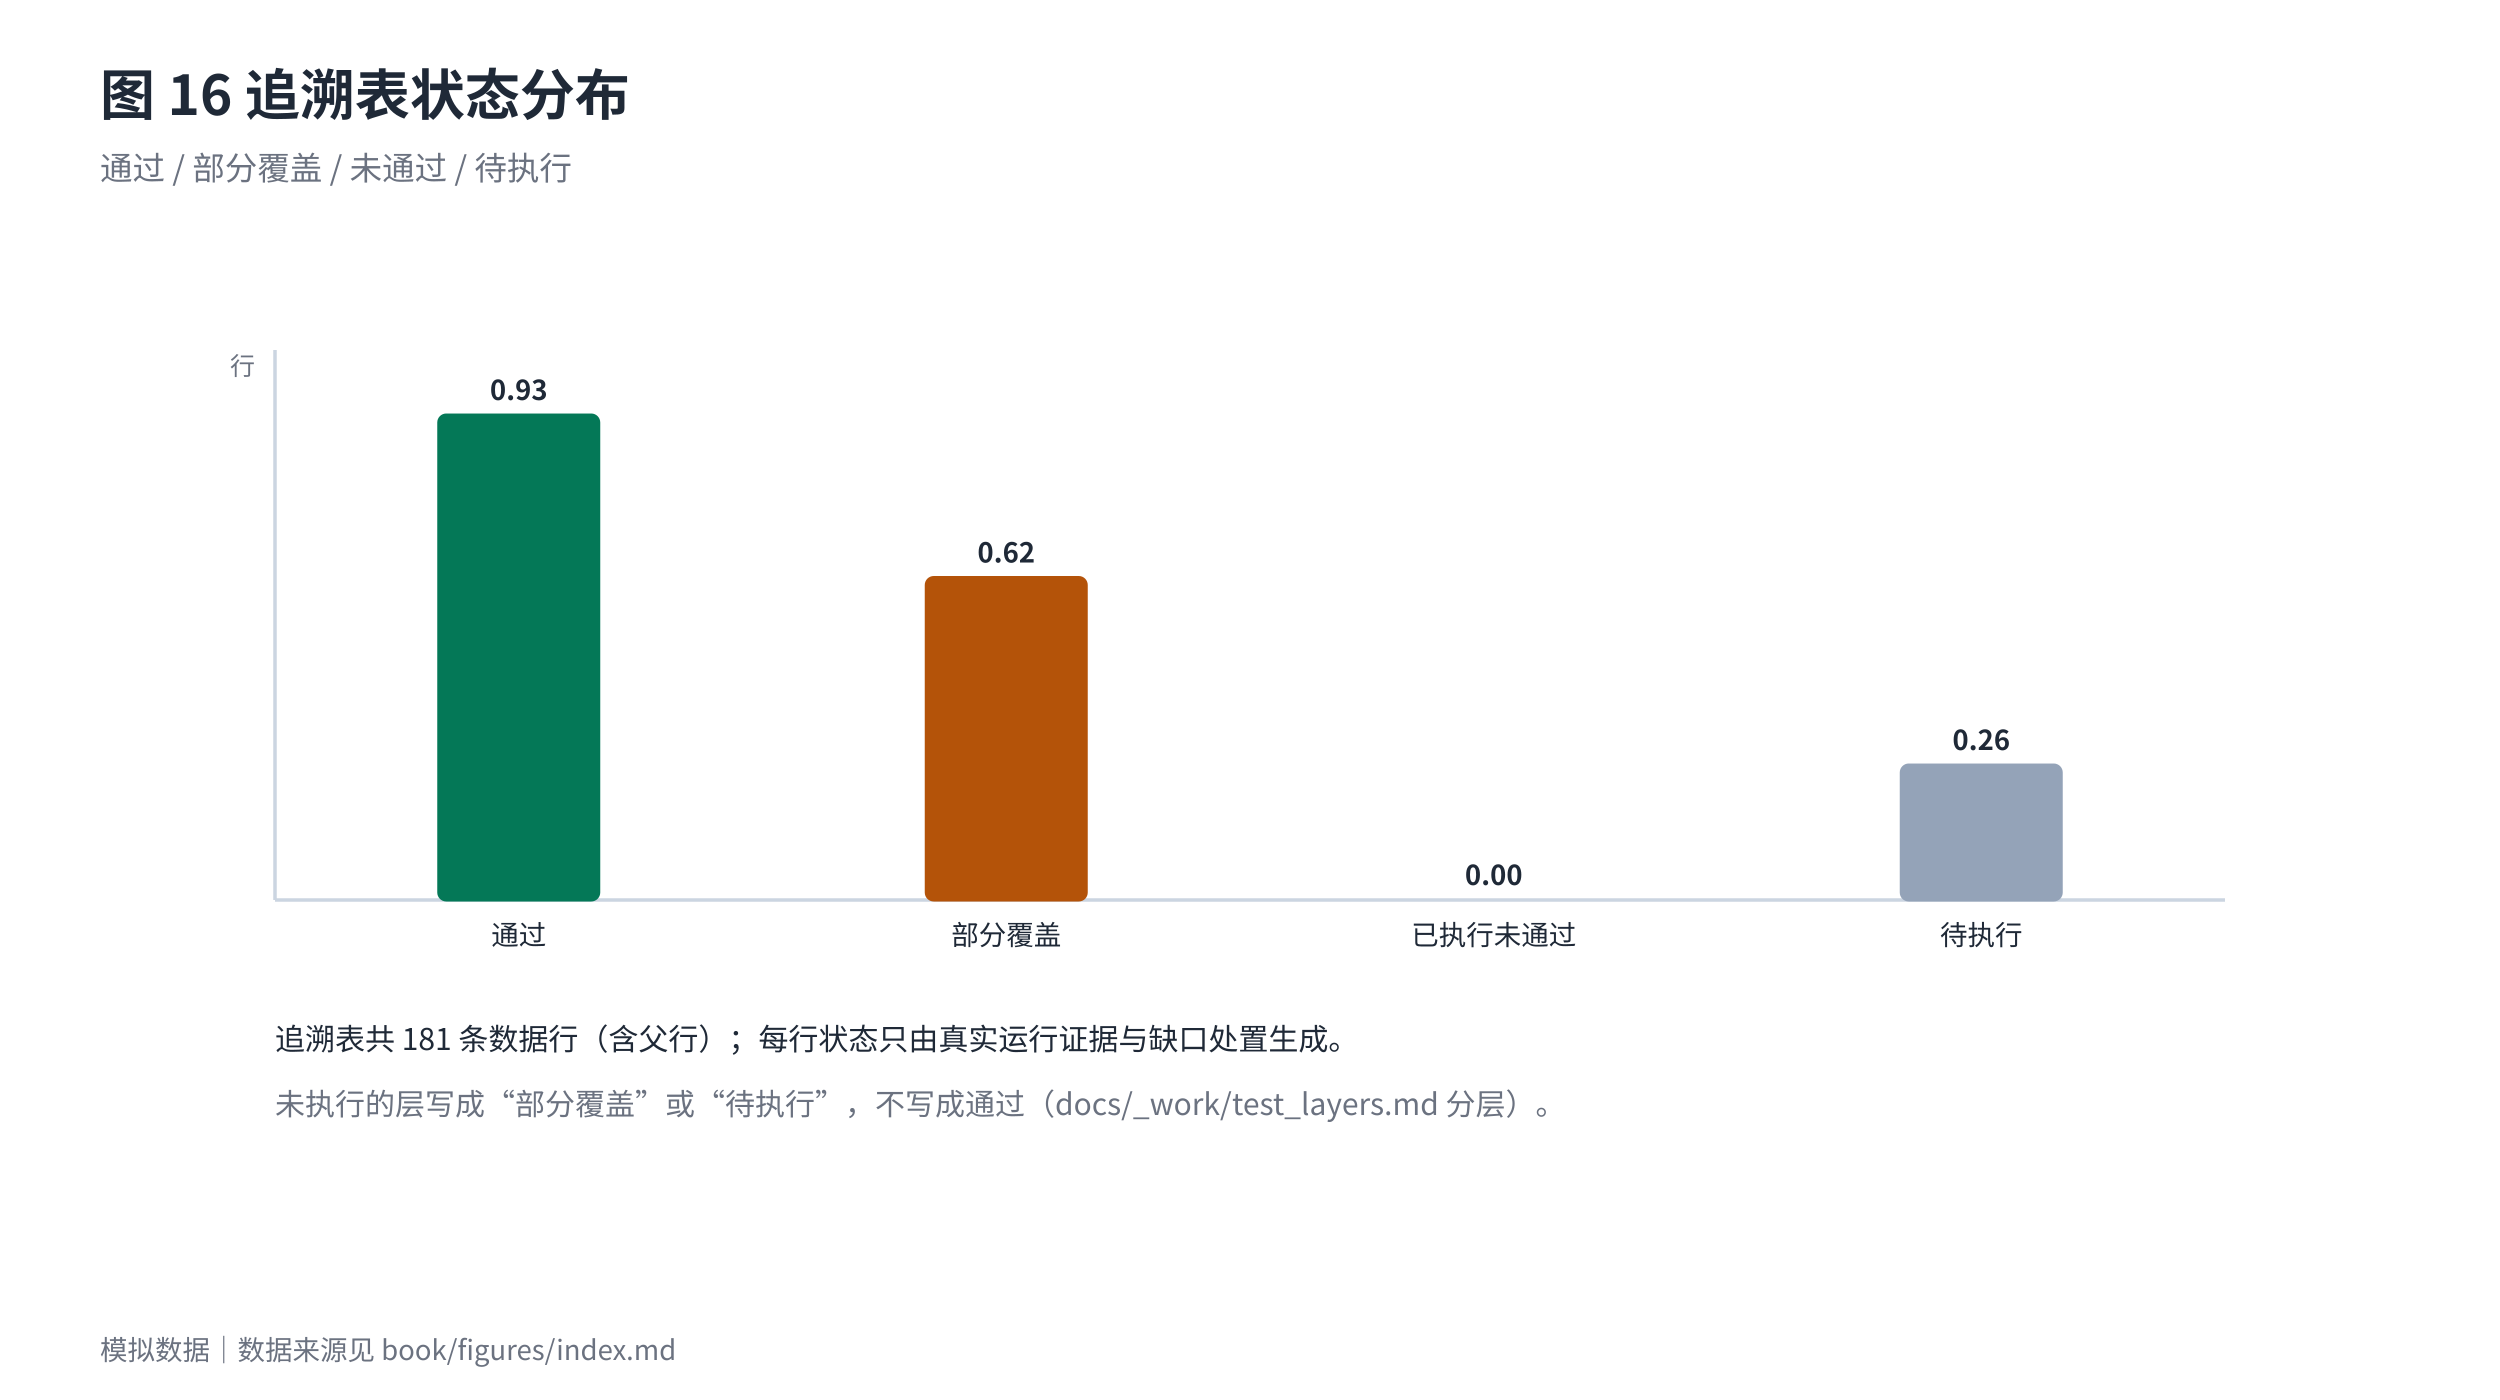
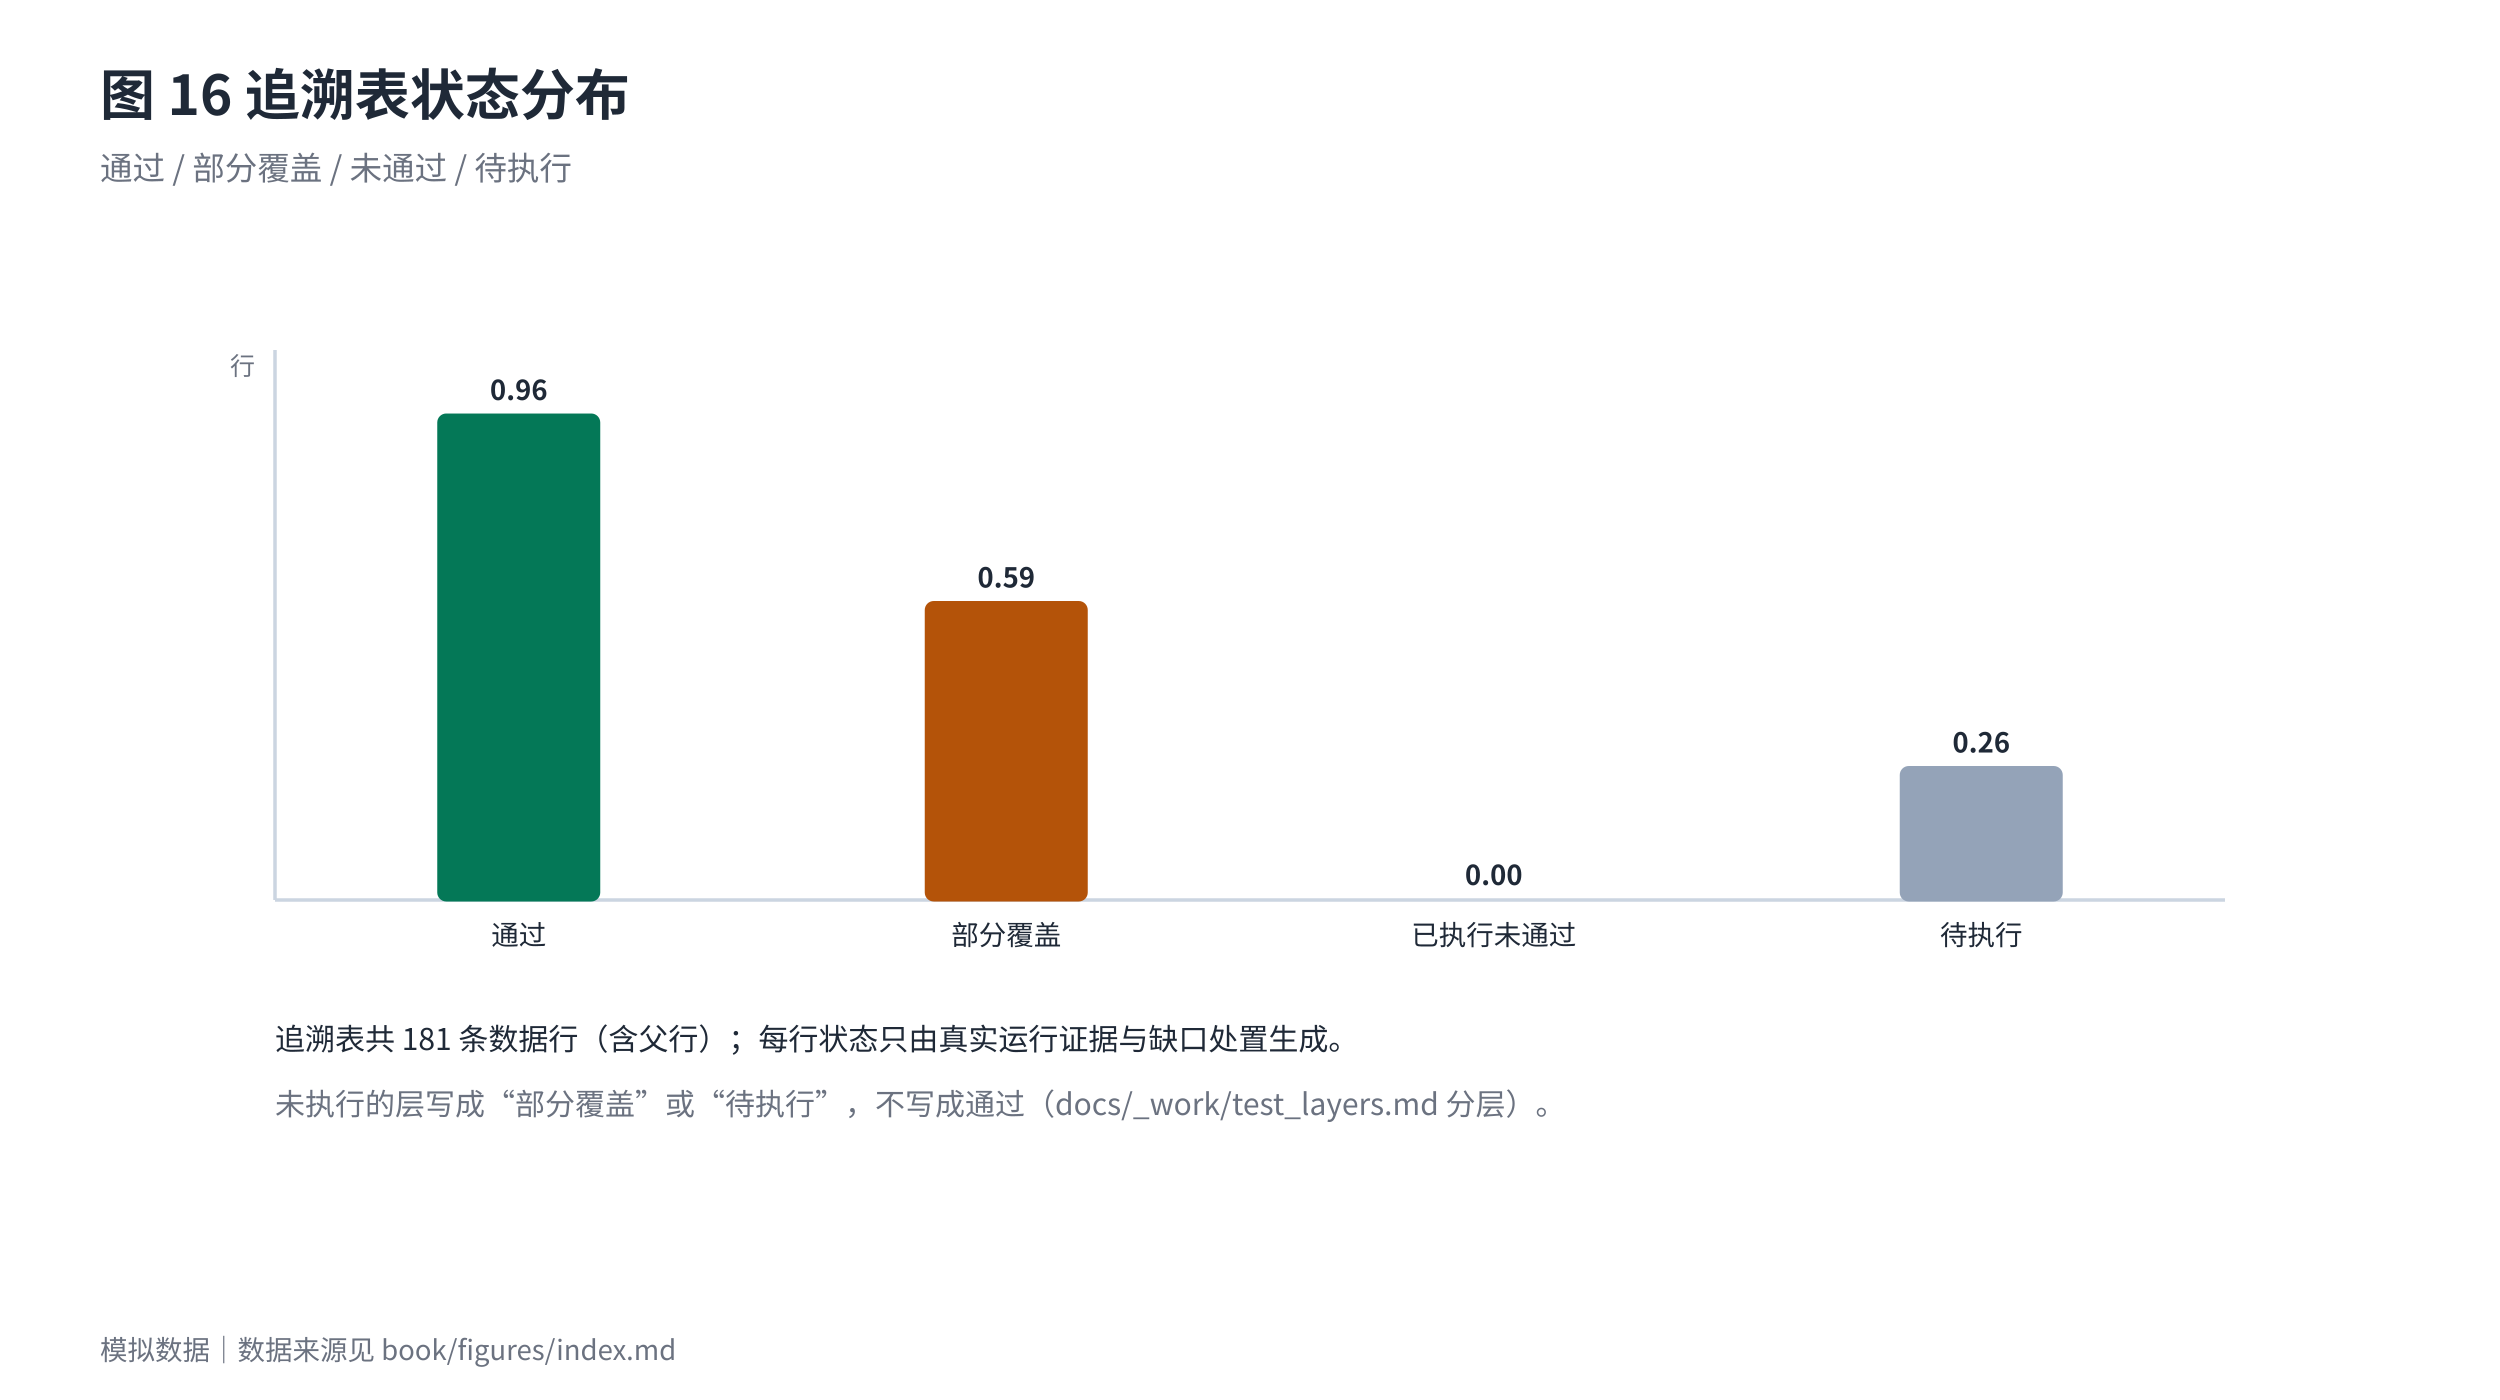
<svg xmlns="http://www.w3.org/2000/svg" viewBox="0 0 1000 560" width="1000" height="560" role="img" aria-label="图 16 追溯表状态分布">
  <rect x="0" y="0" width="1000" height="560" rx="0" fill="#ffffff" stroke="#ffffff" stroke-width="1.2" />
  <text x="40" y="46" font-size="22" font-family="'Noto Sans CJK SC','Microsoft YaHei',sans-serif" text-anchor="start" font-weight="bold" fill="#1f2937">图 16 追溯表状态分布</text>
  <text x="40" y="72" font-size="13" font-family="'Noto Sans CJK SC','Microsoft YaHei',sans-serif" text-anchor="start" font-weight="normal" fill="#6b7280">通过 / 部分覆盖 / 未通过 / 待执行</text>
  <line x1="110" y1="360" x2="890" y2="360" stroke="#cbd5e1" stroke-width="1.4" />
  <line x1="110" y1="140" x2="110" y2="360" stroke="#cbd5e1" stroke-width="1.4" />
  <rect x="175.5" y="166" width="64" height="194" rx="3" fill="#047857" stroke="#047857" stroke-width="1.2" />
-   <text x="207.5" y="160" font-size="11" font-family="'Noto Sans CJK SC','Microsoft YaHei',sans-serif" text-anchor="middle" font-weight="bold" fill="#1f2937">0.93</text>
+   <text x="207.5" y="160" font-size="11" font-family="'Noto Sans CJK SC','Microsoft YaHei',sans-serif" text-anchor="middle" font-weight="bold" fill="#1f2937">0.96</text>
  <text x="207.5" y="378" font-size="11" font-family="'Noto Sans CJK SC','Microsoft YaHei',sans-serif" text-anchor="middle" font-weight="normal" fill="#1f2937">通过</text>
-   <rect x="370.5" y="231" width="64" height="129" rx="3" fill="#b45309" stroke="#b45309" stroke-width="1.2" />
-   <text x="402.5" y="225" font-size="11" font-family="'Noto Sans CJK SC','Microsoft YaHei',sans-serif" text-anchor="middle" font-weight="bold" fill="#1f2937">0.62</text>
+   <rect x="370.5" y="241" width="64" height="119" rx="3" fill="#b45309" stroke="#b45309" stroke-width="1.2" />
+   <text x="402.5" y="235" font-size="11" font-family="'Noto Sans CJK SC','Microsoft YaHei',sans-serif" text-anchor="middle" font-weight="bold" fill="#1f2937">0.59</text>
  <text x="402.5" y="378" font-size="11" font-family="'Noto Sans CJK SC','Microsoft YaHei',sans-serif" text-anchor="middle" font-weight="normal" fill="#1f2937">部分覆盖</text>
  <rect x="565.5" y="360" width="64" height="0" rx="3" fill="#b91c1c" stroke="#b91c1c" stroke-width="1.2" />
  <text x="597.5" y="354" font-size="11" font-family="'Noto Sans CJK SC','Microsoft YaHei',sans-serif" text-anchor="middle" font-weight="bold" fill="#1f2937">0.00</text>
  <text x="597.5" y="378" font-size="11" font-family="'Noto Sans CJK SC','Microsoft YaHei',sans-serif" text-anchor="middle" font-weight="normal" fill="#1f2937">已执行未通过</text>
-   <rect x="760.5" y="306" width="64" height="54" rx="3" fill="#94a3b8" stroke="#94a3b8" stroke-width="1.2" />
-   <text x="792.5" y="300" font-size="11" font-family="'Noto Sans CJK SC','Microsoft YaHei',sans-serif" text-anchor="middle" font-weight="bold" fill="#1f2937">0.26</text>
+   <rect x="760.5" y="307" width="64" height="53" rx="3" fill="#94a3b8" stroke="#94a3b8" stroke-width="1.2" />
+   <text x="792.5" y="301" font-size="11" font-family="'Noto Sans CJK SC','Microsoft YaHei',sans-serif" text-anchor="middle" font-weight="bold" fill="#1f2937">0.26</text>
  <text x="792.5" y="378" font-size="11" font-family="'Noto Sans CJK SC','Microsoft YaHei',sans-serif" text-anchor="middle" font-weight="normal" fill="#1f2937">待执行</text>
  <text x="102" y="150" font-size="10" font-family="'Noto Sans CJK SC','Microsoft YaHei',sans-serif" text-anchor="end" font-weight="normal" fill="#6b7280">行</text>
  <text x="110" y="420" font-size="12" font-family="'Noto Sans CJK SC','Microsoft YaHei',sans-serif" text-anchor="start" font-weight="normal" fill="#1f2937">追溯表共 181 条数据行（含父行）；每行状态只由真实运行证据与缺口处置生成。</text>
  <text x="110" y="446" font-size="12" font-family="'Noto Sans CJK SC','Microsoft YaHei',sans-serif" text-anchor="start" font-weight="normal" fill="#6b7280">未执行的层写成“部分覆盖”或“待执行”，不写成通过（docs/_work/test_layers.md 分层）。</text>
  <text x="40" y="544" font-size="11" font-family="'Noto Sans CJK SC','Microsoft YaHei',sans-serif" text-anchor="start" font-weight="normal" fill="#6b7280">模拟数据｜数据来源见 book/figures/index.md</text>
</svg>
